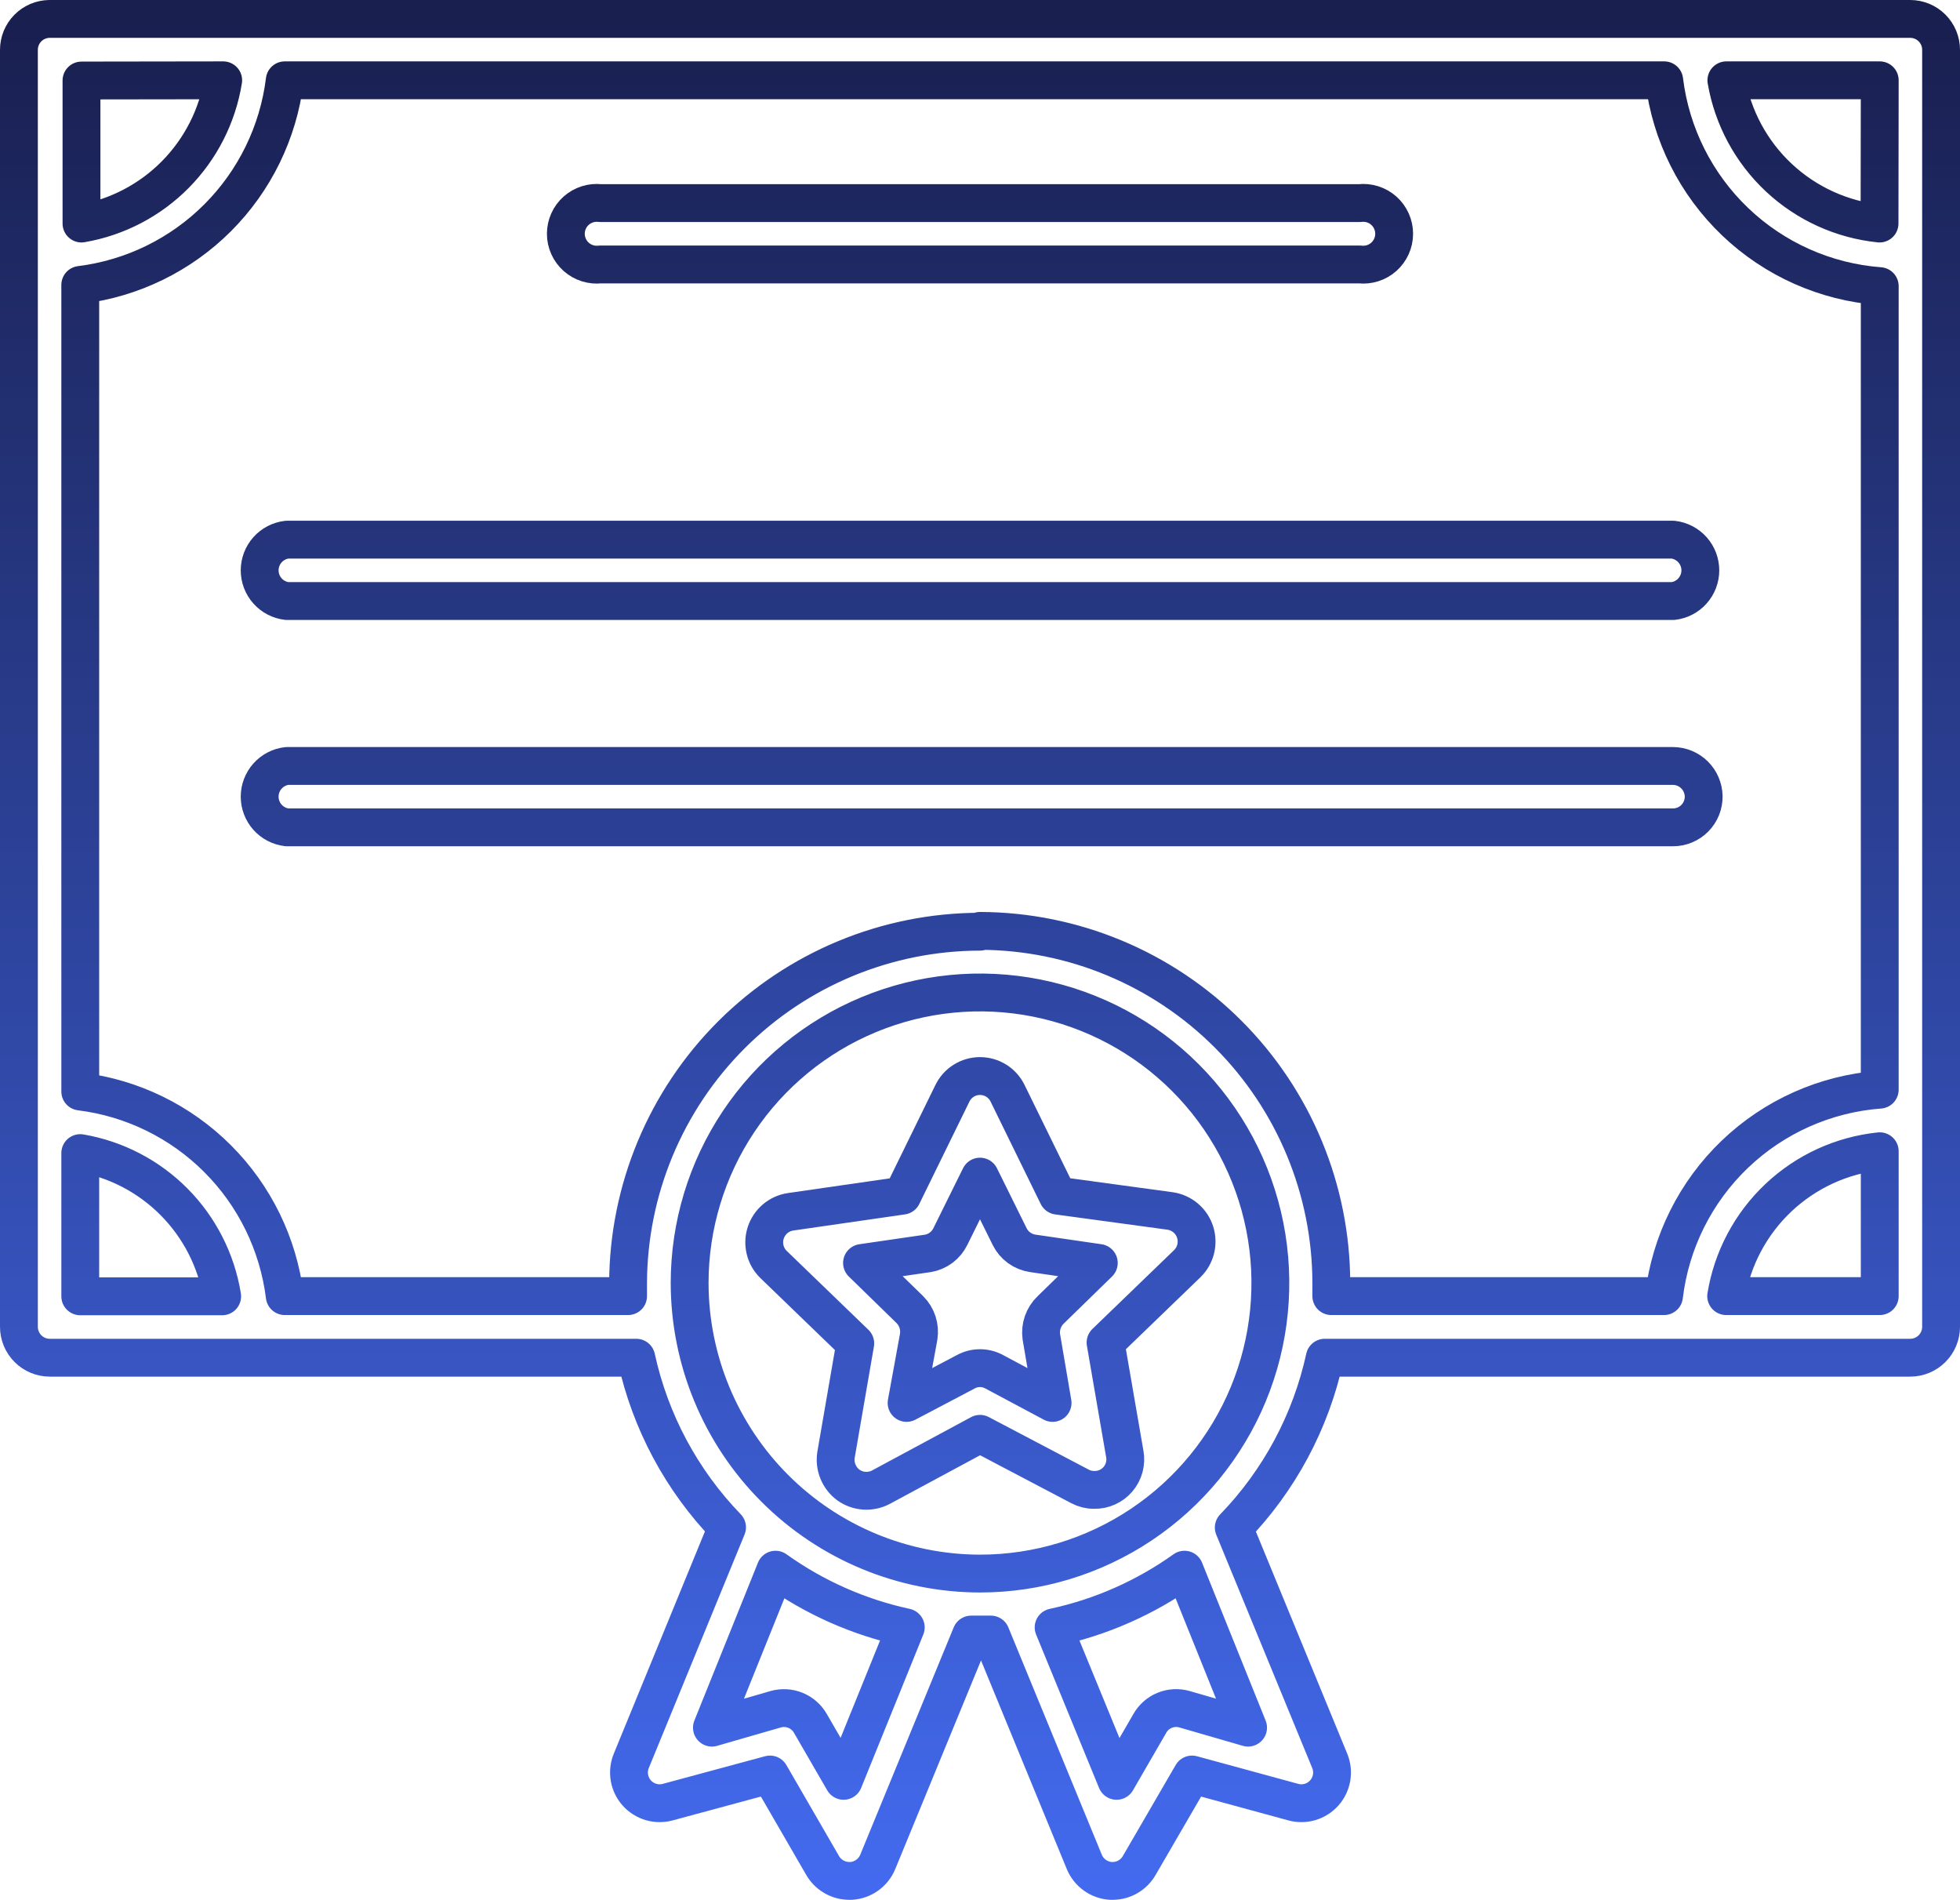
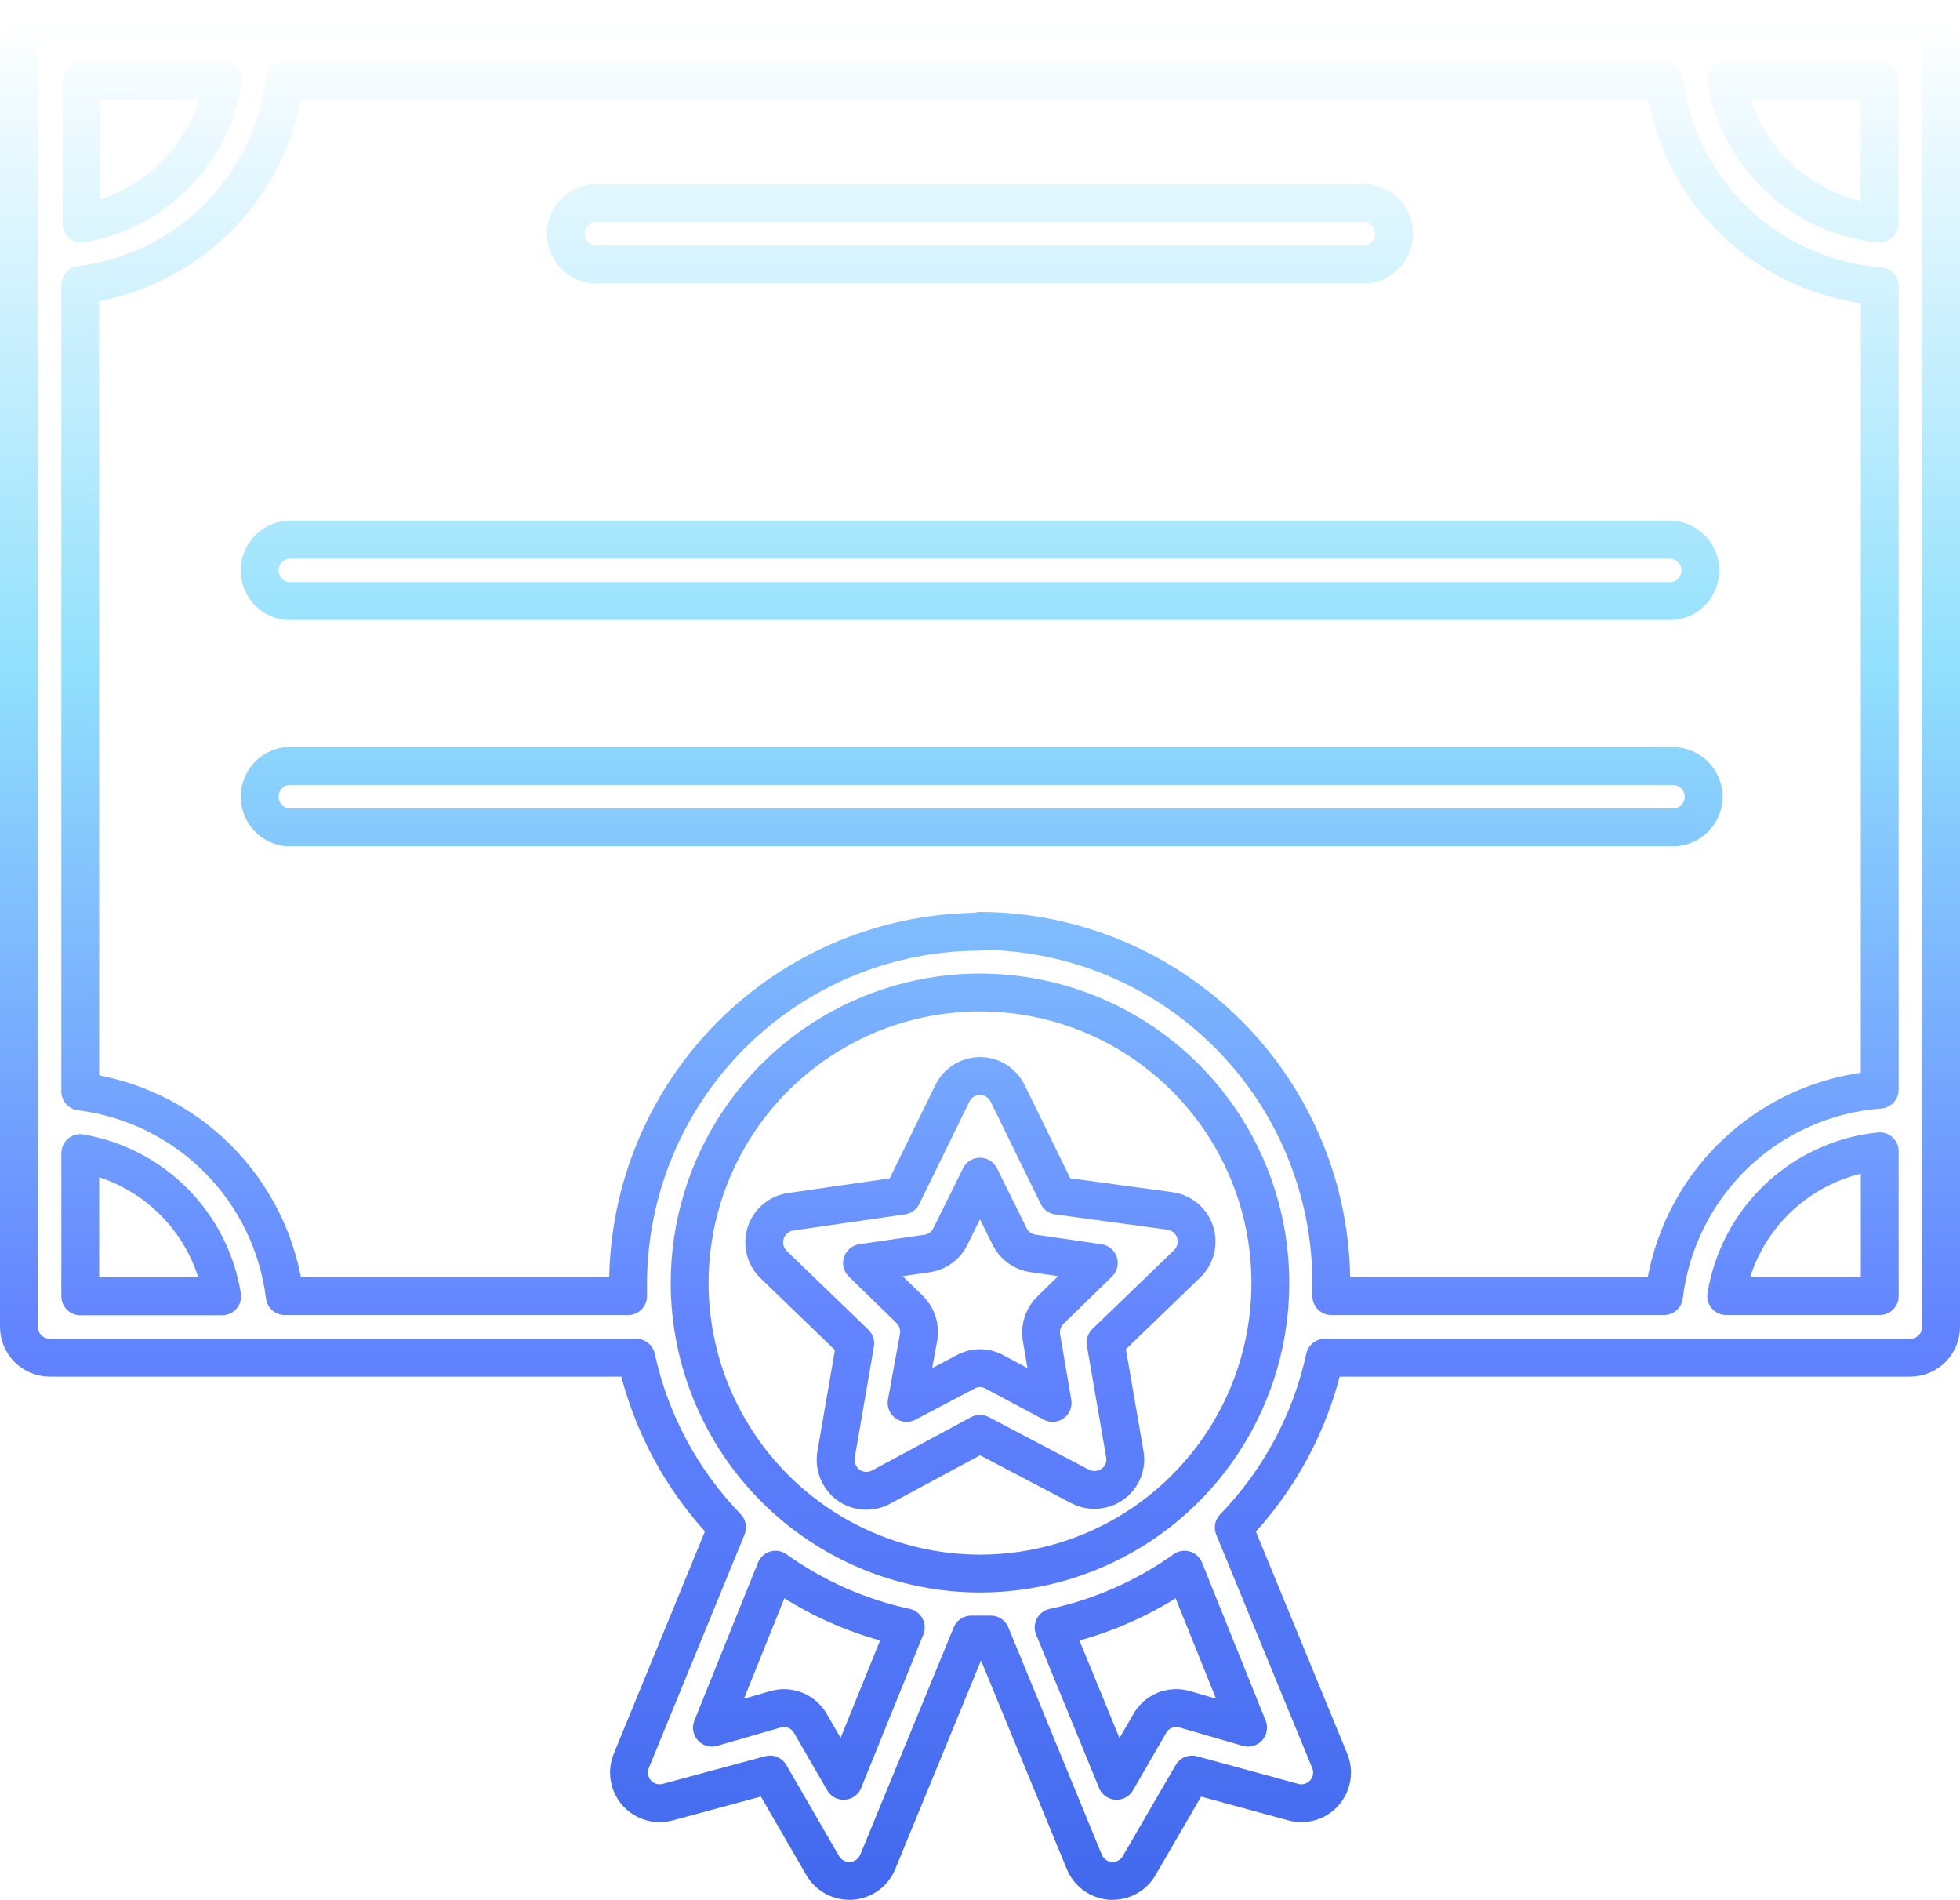
<svg xmlns="http://www.w3.org/2000/svg" width="259" height="251" viewBox="0 0 259 251" fill="none">
  <path d="M252.42 2.5H6.526C5.453 2.514 4.429 2.951 3.676 3.715C2.922 4.479 2.5 5.509 2.5 6.582V175.295C2.5 175.831 2.606 176.362 2.811 176.857C3.016 177.352 3.316 177.802 3.695 178.181C4.074 178.56 4.524 178.861 5.019 179.066C5.514 179.271 6.044 179.377 6.58 179.377H84.077C85.916 187.817 90.071 195.578 96.075 201.787L83.402 232.686C83.124 233.386 83.047 234.15 83.179 234.892C83.311 235.634 83.647 236.324 84.149 236.885C84.651 237.447 85.3 237.857 86.022 238.07C86.745 238.283 87.512 238.291 88.239 238.092L101.749 234.443L108.694 246.446C109.048 247.066 109.559 247.582 110.176 247.942C110.792 248.303 111.492 248.495 112.206 248.5H112.477C113.239 248.452 113.972 248.191 114.593 247.746C115.214 247.302 115.698 246.692 115.989 245.986L128.338 215.952H130.932L143.281 245.986C143.571 246.688 144.05 247.295 144.666 247.739C145.282 248.183 146.009 248.447 146.767 248.5H147.037C147.751 248.498 148.453 248.306 149.07 247.946C149.686 247.585 150.197 247.067 150.55 246.446L157.521 234.443L170.897 238.092C171.623 238.291 172.39 238.283 173.113 238.07C173.835 237.857 174.484 237.447 174.986 236.885C175.488 236.324 175.824 235.634 175.956 234.892C176.088 234.15 176.011 233.386 175.733 232.686L163.033 201.814C169.05 195.6 173.214 187.829 175.058 179.377H252.42C252.956 179.377 253.486 179.271 253.981 179.066C254.476 178.861 254.926 178.56 255.305 178.181C255.684 177.802 255.984 177.352 256.189 176.857C256.394 176.362 256.5 175.831 256.5 175.295V6.582C256.5 6.046 256.394 5.515 256.189 5.02C255.984 4.525 255.684 4.075 255.305 3.696C254.926 3.317 254.476 3.016 253.981 2.811C253.486 2.606 252.956 2.5 252.42 2.5ZM248.367 29.533C243.391 29.021 238.72 26.894 235.065 23.478C231.411 20.061 228.974 15.542 228.128 10.61H248.394L248.367 29.533ZM29.494 10.61C28.731 15.322 26.516 19.678 23.159 23.07C19.802 26.463 15.471 28.722 10.768 29.533V10.637L29.494 10.61ZM10.606 152.344C15.313 153.15 19.651 155.407 23.013 158.799C26.375 162.192 28.594 166.551 29.359 171.267H10.606V152.344ZM111.477 235.281L107.099 227.712C106.656 226.928 105.962 226.315 105.129 225.972C104.296 225.629 103.373 225.575 102.506 225.819L94.075 228.252L102.479 207.383C107.636 211.072 113.494 213.666 119.691 215.006L111.477 235.281ZM91.13 169.51C91.13 161.917 93.38 154.496 97.596 148.183C101.813 141.87 107.805 136.95 114.816 134.045C121.828 131.139 129.543 130.379 136.986 131.86C144.429 133.342 151.266 136.998 156.632 142.366C161.998 147.735 165.652 154.574 167.133 162.021C168.613 169.467 167.854 177.185 164.949 184.2C162.045 191.214 157.127 197.209 150.817 201.427C144.507 205.645 137.089 207.896 129.5 207.896C119.328 207.882 109.577 203.833 102.384 196.637C95.191 189.442 91.144 179.686 91.13 169.51ZM156.521 225.819C155.654 225.57 154.729 225.622 153.895 225.965C153.061 226.309 152.368 226.924 151.928 227.712L147.55 235.281L139.228 215.006C145.453 213.677 151.339 211.082 156.521 207.383L164.925 228.252L156.521 225.819ZM129.5 123.094C117.19 123.108 105.386 128 96.671 136.698C87.956 145.396 83.039 157.194 82.996 169.51C82.996 170.104 82.996 170.645 82.996 171.24H37.628C36.773 164.368 33.651 157.978 28.756 153.082C23.862 148.185 17.475 145.062 10.606 144.207V37.643C17.477 36.792 23.866 33.67 28.762 28.773C33.657 23.876 36.777 17.483 37.628 10.61H219.913C220.786 17.738 224.101 24.343 229.294 29.301C234.486 34.26 241.236 37.265 248.394 37.805V143.964C241.219 144.501 234.453 147.515 229.254 152.49C224.054 157.465 220.743 164.093 219.886 171.24H175.923C175.923 170.645 175.923 170.104 175.923 169.51C175.908 157.189 171.015 145.376 162.315 136.657C153.614 127.937 141.815 123.022 129.5 122.986V123.094ZM228.101 171.24C228.916 166.264 231.344 161.695 235.011 158.236C238.678 154.777 243.381 152.621 248.394 152.1V171.24H228.101Z" stroke="url(#paint0_linear_40_79)" stroke-width="5" stroke-linecap="round" stroke-linejoin="round" />
  <path d="M79.322 34.94H179.679C180.25 35.006 180.829 34.95 181.378 34.777C181.926 34.603 182.432 34.315 182.862 33.932C183.291 33.549 183.635 33.08 183.87 32.555C184.106 32.029 184.228 31.46 184.228 30.885C184.228 30.309 184.106 29.74 183.87 29.215C183.635 28.689 183.291 28.22 182.862 27.837C182.432 27.454 181.926 27.166 181.378 26.993C180.829 26.819 180.25 26.764 179.679 26.83H79.322C78.75 26.764 78.171 26.819 77.622 26.993C77.074 27.166 76.568 27.454 76.138 27.837C75.709 28.22 75.365 28.689 75.13 29.215C74.894 29.74 74.772 30.309 74.772 30.885C74.772 31.46 74.894 32.029 75.13 32.555C75.365 33.08 75.709 33.549 76.138 33.932C76.568 34.315 77.074 34.603 77.622 34.777C78.171 34.95 78.75 35.006 79.322 34.94ZM37.925 79.409H221.075C222.069 79.294 222.987 78.817 223.653 78.069C224.319 77.322 224.687 76.355 224.687 75.354C224.687 74.353 224.319 73.386 223.653 72.638C222.987 71.891 222.069 71.414 221.075 71.299H37.925C36.931 71.414 36.013 71.891 35.347 72.638C34.681 73.386 34.313 74.353 34.313 75.354C34.313 76.355 34.681 77.322 35.347 78.069C36.013 78.817 36.931 79.294 37.925 79.409ZM225.128 105.198C225.107 104.134 224.672 103.121 223.915 102.374C223.158 101.626 222.139 101.204 221.075 101.197H37.925C36.931 101.312 36.013 101.789 35.347 102.537C34.681 103.284 34.313 104.251 34.313 105.252C34.313 106.254 34.681 107.22 35.347 107.968C36.013 108.715 36.931 109.192 37.925 109.307H221.075C221.612 109.307 222.143 109.201 222.639 108.993C223.134 108.786 223.583 108.483 223.96 108.101C224.338 107.718 224.635 107.265 224.835 106.767C225.036 106.268 225.135 105.735 225.128 105.198ZM146.091 177.376L156.9 166.942C157.44 166.411 157.822 165.739 158.003 165.004C158.184 164.268 158.156 163.496 157.923 162.775C157.691 162.054 157.262 161.411 156.685 160.92C156.108 160.429 155.406 160.109 154.657 159.994L139.768 157.967L133.148 144.45C132.816 143.765 132.298 143.186 131.653 142.782C131.007 142.377 130.261 142.163 129.5 142.163C128.739 142.163 127.993 142.377 127.347 142.782C126.702 143.186 126.184 143.765 125.852 144.45L119.232 157.967L104.451 160.102C103.702 160.217 103 160.537 102.423 161.028C101.846 161.52 101.418 162.162 101.185 162.883C100.952 163.604 100.924 164.376 101.105 165.112C101.286 165.848 101.668 166.519 102.209 167.05L113.017 177.484L110.477 192.19C110.356 192.942 110.443 193.712 110.729 194.417C111.015 195.123 111.488 195.736 112.098 196.191C112.717 196.634 113.446 196.896 114.204 196.948C114.963 197.001 115.721 196.842 116.395 196.489L129.5 189.433L142.713 196.38C143.295 196.69 143.946 196.848 144.605 196.84C145.201 196.85 145.792 196.727 146.335 196.481C146.878 196.234 147.359 195.87 147.745 195.415C148.13 194.96 148.409 194.425 148.562 193.848C148.716 193.272 148.739 192.669 148.631 192.082L146.091 177.376ZM138.876 173.024C138.392 173.477 138.024 174.041 137.803 174.666C137.581 175.292 137.514 175.962 137.606 176.619L139.093 185.351L131.391 181.242C130.812 180.923 130.161 180.755 129.5 180.755C128.839 180.755 128.188 180.923 127.609 181.242L119.799 185.351L121.394 176.619C121.499 175.971 121.449 175.306 121.247 174.681C121.045 174.056 120.697 173.488 120.232 173.024L113.909 166.86L122.637 165.59C123.268 165.48 123.864 165.221 124.376 164.836C124.888 164.451 125.301 163.949 125.582 163.373L129.5 155.453L133.418 163.373C133.709 163.963 134.139 164.472 134.671 164.859C135.203 165.245 135.821 165.496 136.471 165.59L145.199 166.86L138.876 173.024Z" stroke="url(#paint1_linear_40_79)" stroke-width="5" stroke-linecap="round" stroke-linejoin="round" />
  <defs>
    <linearGradient id="paint0_linear_40_79" x1="129.5" y1="2.5" x2="129.5" y2="248.5" gradientUnits="userSpaceOnUse">
-       <stop stop-color="#191F4F" />
-       <stop offset="0.5" stop-color="#2E459F" />
-       <stop offset="0.75" stop-color="#3957C6" />
-       <stop offset="0.875" stop-color="#3E61DA" />
-       <stop offset="0.938" stop-color="#4065E4" />
+       <stop stop-color="#FFFFFF" />
+       <stop offset="0.35" stop-color="#91E0FD" />
+       <stop offset="0.7" stop-color="#6384FF" />
      <stop offset="1" stop-color="#436AEE" />
    </linearGradient>
    <linearGradient id="paint1_linear_40_79" x1="129.5" y1="2.5" x2="129.5" y2="248.5" gradientUnits="userSpaceOnUse">
-       <stop stop-color="#191F4F" />
-       <stop offset="0.5" stop-color="#2E459F" />
-       <stop offset="0.75" stop-color="#3957C6" />
-       <stop offset="0.875" stop-color="#3E61DA" />
-       <stop offset="0.938" stop-color="#4065E4" />
+       <stop stop-color="#FFFFFF" />
+       <stop offset="0.35" stop-color="#91E0FD" />
+       <stop offset="0.7" stop-color="#6384FF" />
      <stop offset="1" stop-color="#436AEE" />
    </linearGradient>
  </defs>
</svg>
